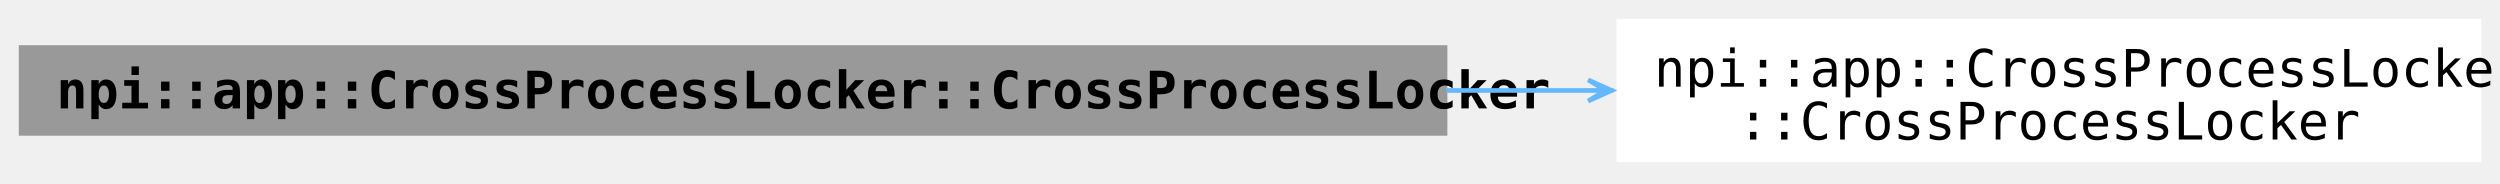
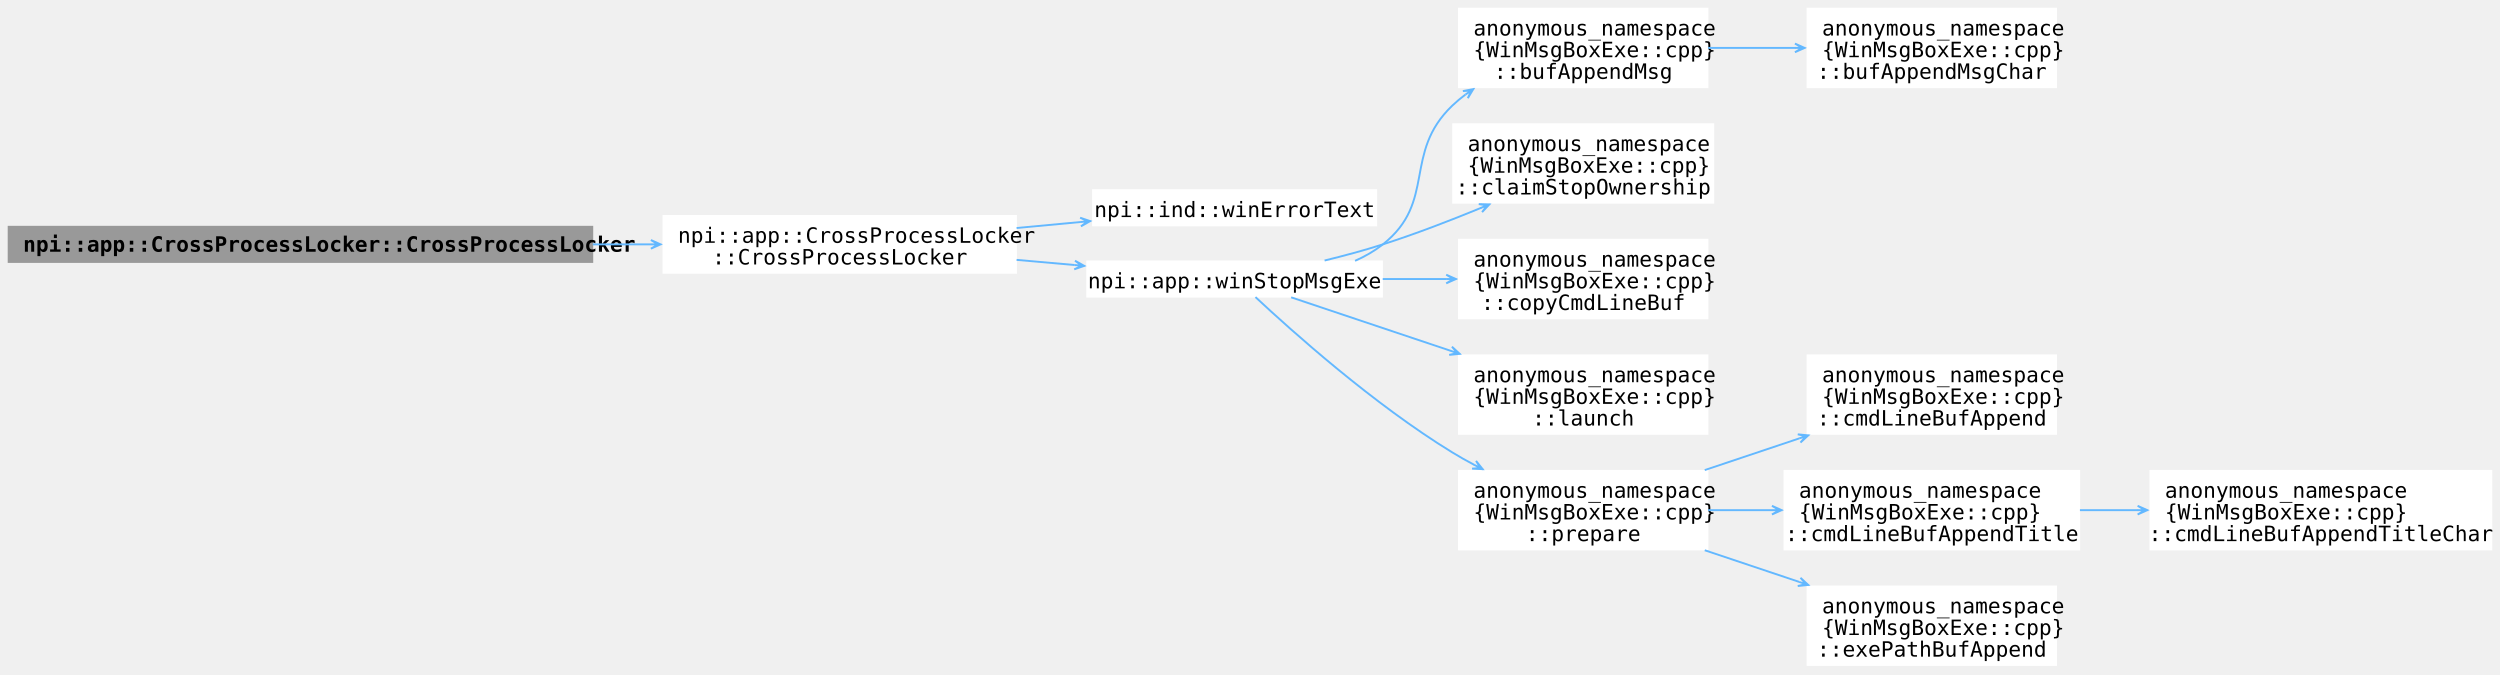
- <svg xmlns="http://www.w3.org/2000/svg" xmlns:xlink="http://www.w3.org/1999/xlink" width="532pt" height="39pt" viewBox="0.00 0.00 532.00 39.00">
-   <g id="graph0" class="graph" transform="scale(1 1) rotate(0) translate(4 34.5)">
+ <svg xmlns="http://www.w3.org/2000/svg" xmlns:xlink="http://www.w3.org/1999/xlink" width="1298pt" height="350pt" viewBox="0.00 0.00 1298.00 350.00">
+   <g id="graph0" class="graph" transform="scale(1 1) rotate(0) translate(4 345.75)">
    <g id="Node000001" class="node">
      <g id="a_Node000001">
        <a xlink:title="Deleted Move Constructor.">
-           <polygon fill="#999999" stroke="none" points="304,-24.88 0,-24.88 0,-5.62 304,-5.62 304,-24.88" />
-           <text xml:space="preserve" text-anchor="start" x="8" y="-11.43" font-family="Consolas" font-weight="bold" font-size="11.00">npi::app::CrossProcessLocker::CrossProcessLocker</text>
+           <polygon fill="#999999" stroke="none" points="304,-228.5 0,-228.5 0,-209.25 304,-209.25 304,-228.5" />
+           <text xml:space="preserve" text-anchor="start" x="8" y="-215.05" font-family="Consolas" font-weight="bold" font-size="11.00">npi::app::CrossProcessLocker::CrossProcessLocker</text>
        </a>
      </g>
    </g>
    <g id="Node000002" class="node">
      <g id="a_Node000002">
        <a xlink:href="../../dc/d71/classnpi_1_1app_1_1_cross_process_locker.html#ab185145d09a2a38b2213db9c648e7eb0" target="_top" xlink:title="Create or open a session-local named mutex and acquire it.">
-           <polygon fill="white" stroke="none" points="524,-30.5 340,-30.5 340,0 524,0 524,-30.5" />
-           <text xml:space="preserve" text-anchor="start" x="348" y="-16.05" font-family="Consolas" font-size="11.00">npi::app::CrossProcessLocker</text>
-           <text xml:space="preserve" text-anchor="middle" x="432" y="-4.8" font-family="Consolas" font-size="11.00">::CrossProcessLocker</text>
+           <polygon fill="white" stroke="none" points="524,-234.12 340,-234.12 340,-203.62 524,-203.62 524,-234.12" />
+           <text xml:space="preserve" text-anchor="start" x="348" y="-219.68" font-family="Consolas" font-size="11.00">npi::app::CrossProcessLocker</text>
+           <text xml:space="preserve" text-anchor="middle" x="432" y="-208.43" font-family="Consolas" font-size="11.00">::CrossProcessLocker</text>
        </a>
      </g>
    </g>
    <g id="edge1_Node000001_Node000002" class="edge">
      <g id="a_edge1_Node000001_Node000002">
        <a xlink:title=" ">
-           <path fill="none" stroke="#63b8ff" d="M303.8,-15.25C314.05,-15.25 324.22,-15.25 334.07,-15.25" />
-           <polygon fill="#63b8ff" stroke="#63b8ff" points="338.95,-15.25 333.95,-17.5 337.67,-15.25 333.95,-15.25 333.95,-15.25 333.95,-15.25 337.67,-15.25 333.95,-13 338.95,-15.25" />
+           <path fill="none" stroke="#63b8ff" d="M303.8,-218.88C314.05,-218.88 324.22,-218.88 334.07,-218.88" />
+           <polygon fill="#63b8ff" stroke="#63b8ff" points="338.95,-218.88 333.95,-221.13 337.67,-218.88 333.95,-218.88 333.95,-218.88 333.95,-218.88 337.67,-218.88 333.95,-216.63 338.95,-218.88" />
+         </a>
+       </g>
+     </g>
+     <g id="Node000003" class="node">
+       <g id="a_Node000003">
+         <a xlink:href="../../da/d14/namespacenpi_1_1ind.html#a36235e7ddba2a265d60b240df5134019" target="_top" xlink:title="Converts Windows DWORD error code into format &quot;&lt;text&gt; (Code &lt;number&gt;).&quot;.">
+           <polygon fill="white" stroke="none" points="711,-247.5 563,-247.5 563,-228.25 711,-228.25 711,-247.5" />
+           <text xml:space="preserve" text-anchor="middle" x="637" y="-233.05" font-family="Consolas" font-size="11.00">npi::ind::winErrorText</text>
+         </a>
+       </g>
+     </g>
+     <g id="edge2_Node000002_Node000003" class="edge">
+       <g id="a_edge2_Node000002_Node000003">
+         <a xlink:title=" ">
+           <path fill="none" stroke="#63b8ff" d="M523.81,-227.37C534.95,-228.42 546.25,-229.48 557.19,-230.5" />
+           <polygon fill="#63b8ff" stroke="#63b8ff" points="562.01,-230.95 556.82,-232.72 560.74,-230.83 557.03,-230.48 557.03,-230.48 557.03,-230.48 560.74,-230.83 557.24,-228.24 562.01,-230.95" />
+         </a>
+       </g>
+     </g>
+     <g id="Node000004" class="node">
+       <g id="a_Node000004">
+         <a xlink:href="../../dc/dba/namespacenpi_1_1app.html#ab43cdd42223150fbfc70f9a9f02a9019" target="_top" xlink:title="Launches npiMsgBox.exe to show a stop/error message box and terminates this process.">
+           <polygon fill="white" stroke="none" points="714,-210.5 560,-210.5 560,-191.25 714,-191.25 714,-210.5" />
+           <text xml:space="preserve" text-anchor="middle" x="637" y="-196.05" font-family="Consolas" font-size="11.00">npi::app::winStopMsgExe</text>
+         </a>
+       </g>
+     </g>
+     <g id="edge3_Node000002_Node000004" class="edge">
+       <g id="a_edge3_Node000002_Node000004">
+         <a xlink:title=" ">
+           <path fill="none" stroke="#63b8ff" d="M523.81,-210.82C533.87,-209.93 544.06,-209.03 554,-208.15" />
+           <polygon fill="#63b8ff" stroke="#63b8ff" points="558.93,-207.71 554.15,-210.39 557.66,-207.82 553.95,-208.15 553.95,-208.15 553.95,-208.15 557.66,-207.82 553.75,-205.91 558.93,-207.71" />
+         </a>
+       </g>
+     </g>
+     <g id="Node000005" class="node">
+       <g id="a_Node000005">
+         <a xlink:href="../../d4/dbe/namespaceanonymous__namespace_02_win_msg_box_exe_8cpp_03.html#aaa8ea5249bc78f802a58761c2cbe5f17" target="_top" xlink:title="Appends a null-terminated ASCII message to the command line.">
+           <polygon fill="white" stroke="none" points="883,-341.75 753,-341.75 753,-300 883,-300 883,-341.75" />
+           <text xml:space="preserve" text-anchor="start" x="761" y="-327.3" font-family="Consolas" font-size="11.00">anonymous_namespace</text>
+           <text xml:space="preserve" text-anchor="start" x="761" y="-316.05" font-family="Consolas" font-size="11.00">{WinMsgBoxExe::cpp}</text>
+           <text xml:space="preserve" text-anchor="middle" x="818" y="-304.8" font-family="Consolas" font-size="11.00">::bufAppendMsg</text>
+         </a>
+       </g>
+     </g>
+     <g id="edge4_Node000004_Node000005" class="edge">
+       <g id="a_edge4_Node000004_Node000005">
+         <a xlink:title=" ">
+           <path fill="none" stroke="#63b8ff" d="M699.55,-210.33C704.73,-212.62 709.64,-215.42 714,-218.88 742.05,-241.09 724.17,-266.12 750,-290.88 752.13,-292.92 754.42,-294.83 756.83,-296.63" />
+           <polygon fill="#63b8ff" stroke="#63b8ff" points="760.93,-299.47 755.53,-298.47 759.87,-298.74 756.82,-296.62 756.82,-296.62 756.82,-296.62 759.87,-298.74 758.1,-294.77 760.93,-299.47" />
+         </a>
+       </g>
+     </g>
+     <g id="Node000007" class="node">
+       <g id="a_Node000007">
+         <a xlink:href="../../d4/dbe/namespaceanonymous__namespace_02_win_msg_box_exe_8cpp_03.html#a86d417acf3a64e3477e64493dc92a88c" target="_top" xlink:title=" ">
+           <polygon fill="white" stroke="none" points="886,-281.75 750,-281.75 750,-240 886,-240 886,-281.75" />
+           <text xml:space="preserve" text-anchor="start" x="758" y="-267.3" font-family="Consolas" font-size="11.00">anonymous_namespace</text>
+           <text xml:space="preserve" text-anchor="start" x="758" y="-256.05" font-family="Consolas" font-size="11.00">{WinMsgBoxExe::cpp}</text>
+           <text xml:space="preserve" text-anchor="middle" x="818" y="-244.8" font-family="Consolas" font-size="11.00">::claimStopOwnership</text>
+         </a>
+       </g>
+     </g>
+     <g id="edge6_Node000004_Node000007" class="edge">
+       <g id="a_edge6_Node000004_Node000007">
+         <a xlink:title=" ">
+           <path fill="none" stroke="#63b8ff" d="M683.73,-210.49C693.78,-212.94 704.31,-215.77 714,-218.88 730.85,-224.27 748.84,-231.19 764.99,-237.84" />
+           <polygon fill="#63b8ff" stroke="#63b8ff" points="769.27,-239.62 763.78,-239.78 768.08,-239.13 764.65,-237.7 764.65,-237.7 764.65,-237.7 768.08,-239.13 765.51,-235.62 769.27,-239.62" />
+         </a>
+       </g>
+     </g>
+     <g id="Node000008" class="node">
+       <g id="a_Node000008">
+         <a xlink:href="../../d4/dbe/namespaceanonymous__namespace_02_win_msg_box_exe_8cpp_03.html#a1130800899b07b3e7b42ae60f3397c03" target="_top" xlink:title="Copies the prepared command-line prefix into a per-call buffer.">
+           <polygon fill="white" stroke="none" points="883,-221.75 753,-221.75 753,-180 883,-180 883,-221.75" />
+           <text xml:space="preserve" text-anchor="start" x="761" y="-207.3" font-family="Consolas" font-size="11.00">anonymous_namespace</text>
+           <text xml:space="preserve" text-anchor="start" x="761" y="-196.05" font-family="Consolas" font-size="11.00">{WinMsgBoxExe::cpp}</text>
+           <text xml:space="preserve" text-anchor="middle" x="818" y="-184.8" font-family="Consolas" font-size="11.00">::copyCmdLineBuf</text>
+         </a>
+       </g>
+     </g>
+     <g id="edge7_Node000004_Node000008" class="edge">
+       <g id="a_edge7_Node000004_Node000008">
+         <a xlink:title=" ">
+           <path fill="none" stroke="#63b8ff" d="M713.91,-200.88C724.93,-200.88 736.22,-200.88 747.11,-200.88" />
+           <polygon fill="#63b8ff" stroke="#63b8ff" points="751.89,-200.88 746.89,-203.13 750.61,-200.88 746.89,-200.88 746.89,-200.88 746.89,-200.88 750.61,-200.88 746.89,-198.63 751.89,-200.88" />
+         </a>
+       </g>
+     </g>
+     <g id="Node000009" class="node">
+       <g id="a_Node000009">
+         <a xlink:href="../../d4/dbe/namespaceanonymous__namespace_02_win_msg_box_exe_8cpp_03.html#a2e29a8fedb4d4bc0661873c8d4883c64" target="_top" xlink:title="Finalizes the command line and launches npiMsgBox.exe.">
+           <polygon fill="white" stroke="none" points="883,-161.75 753,-161.75 753,-120 883,-120 883,-161.75" />
+           <text xml:space="preserve" text-anchor="start" x="761" y="-147.3" font-family="Consolas" font-size="11.00">anonymous_namespace</text>
+           <text xml:space="preserve" text-anchor="start" x="761" y="-136.05" font-family="Consolas" font-size="11.00">{WinMsgBoxExe::cpp}</text>
+           <text xml:space="preserve" text-anchor="middle" x="818" y="-124.8" font-family="Consolas" font-size="11.00">::launch</text>
+         </a>
+       </g>
+     </g>
+     <g id="edge8_Node000004_Node000009" class="edge">
+       <g id="a_edge8_Node000004_Node000009">
+         <a xlink:title=" ">
+           <path fill="none" stroke="#63b8ff" d="M666.36,-191.37C688.64,-183.9 720.59,-173.19 749.33,-163.56" />
+           <polygon fill="#63b8ff" stroke="#63b8ff" points="753.88,-162.03 749.86,-165.75 752.67,-162.44 749.14,-163.62 749.14,-163.62 749.14,-163.62 752.67,-162.44 748.43,-161.49 753.88,-162.03" />
+         </a>
+       </g>
+     </g>
+     <g id="Node000010" class="node">
+       <g id="a_Node000010">
+         <a xlink:href="../../d4/dbe/namespaceanonymous__namespace_02_win_msg_box_exe_8cpp_03.html#a58ddc58a8755566f9fa235e49d764761" target="_top" xlink:title="Builds the helper executable path and reusable command-line prefix. The command-line prefix buffer is...">
+           <polygon fill="white" stroke="none" points="883,-101.75 753,-101.75 753,-60 883,-60 883,-101.75" />
+           <text xml:space="preserve" text-anchor="start" x="761" y="-87.3" font-family="Consolas" font-size="11.00">anonymous_namespace</text>
+           <text xml:space="preserve" text-anchor="start" x="761" y="-76.05" font-family="Consolas" font-size="11.00">{WinMsgBoxExe::cpp}</text>
+           <text xml:space="preserve" text-anchor="middle" x="818" y="-64.8" font-family="Consolas" font-size="11.00">::prepare</text>
+         </a>
+       </g>
+     </g>
+     <g id="edge9_Node000004_Node000010" class="edge">
+       <g id="a_edge9_Node000004_Node000010">
+         <a xlink:title=" ">
+           <path fill="none" stroke="#63b8ff" d="M647.84,-191.5C666.57,-174 709.14,-135.87 750,-110.88 753.66,-108.63 757.52,-106.46 761.46,-104.38" />
+           <polygon fill="#63b8ff" stroke="#63b8ff" points="765.79,-102.16 762.37,-106.45 764.65,-102.75 761.34,-104.45 761.34,-104.45 761.34,-104.45 764.65,-102.75 760.31,-102.44 765.79,-102.16" />
+         </a>
+       </g>
+     </g>
+     <g id="Node000006" class="node">
+       <g id="a_Node000006">
+         <a xlink:href="../../d4/dbe/namespaceanonymous__namespace_02_win_msg_box_exe_8cpp_03.html#a587867f118701093b97cc8ccaf37a239" target="_top" xlink:title="Sanitizes and appends one message character.">
+           <polygon fill="white" stroke="none" points="1064,-341.75 934,-341.75 934,-300 1064,-300 1064,-341.75" />
+           <text xml:space="preserve" text-anchor="start" x="942" y="-327.3" font-family="Consolas" font-size="11.00">anonymous_namespace</text>
+           <text xml:space="preserve" text-anchor="start" x="942" y="-316.05" font-family="Consolas" font-size="11.00">{WinMsgBoxExe::cpp}</text>
+           <text xml:space="preserve" text-anchor="middle" x="999" y="-304.8" font-family="Consolas" font-size="11.00">::bufAppendMsgChar</text>
+         </a>
+       </g>
+     </g>
+     <g id="edge5_Node000005_Node000006" class="edge">
+       <g id="a_edge5_Node000005_Node000006">
+         <a xlink:title=" ">
+           <path fill="none" stroke="#63b8ff" d="M882.87,-320.88C897.58,-320.88 913.3,-320.88 928.25,-320.88" />
+           <polygon fill="#63b8ff" stroke="#63b8ff" points="932.94,-320.88 927.94,-323.13 931.66,-320.88 927.94,-320.88 927.94,-320.88 927.94,-320.88 931.66,-320.88 927.94,-318.63 932.94,-320.88" />
+         </a>
+       </g>
+     </g>
+     <g id="Node000011" class="node">
+       <g id="a_Node000011">
+         <a xlink:href="../../d4/dbe/namespaceanonymous__namespace_02_win_msg_box_exe_8cpp_03.html#a7c36613e6219d885c2b5c949ce285c60" target="_top" xlink:title="Appends one character to the prepared command-line prefix buffer.">
+           <polygon fill="white" stroke="none" points="1064,-161.75 934,-161.75 934,-120 1064,-120 1064,-161.75" />
+           <text xml:space="preserve" text-anchor="start" x="942" y="-147.3" font-family="Consolas" font-size="11.00">anonymous_namespace</text>
+           <text xml:space="preserve" text-anchor="start" x="942" y="-136.05" font-family="Consolas" font-size="11.00">{WinMsgBoxExe::cpp}</text>
+           <text xml:space="preserve" text-anchor="middle" x="999" y="-124.8" font-family="Consolas" font-size="11.00">::cmdLineBufAppend</text>
+         </a>
+       </g>
+     </g>
+     <g id="edge10_Node000010_Node000011" class="edge">
+       <g id="a_edge10_Node000010_Node000011">
+         <a xlink:title=" ">
+           <path fill="none" stroke="#63b8ff" d="M881.1,-101.69C896.93,-107 914.02,-112.73 930.12,-118.12" />
+           <polygon fill="#63b8ff" stroke="#63b8ff" points="934.85,-119.71 929.4,-120.25 933.64,-119.3 930.11,-118.12 930.11,-118.12 930.11,-118.12 933.64,-119.3 930.83,-115.99 934.85,-119.71" />
+         </a>
+       </g>
+     </g>
+     <g id="Node000012" class="node">
+       <g id="a_Node000012">
+         <a xlink:href="../../d4/dbe/namespaceanonymous__namespace_02_win_msg_box_exe_8cpp_03.html#a59f9ee4de5e70beaf819165aec928b60" target="_top" xlink:title="Appends the application title used as the message-box title to the command-line prefix.">
+           <polygon fill="white" stroke="none" points="1076,-101.75 922,-101.75 922,-60 1076,-60 1076,-101.75" />
+           <text xml:space="preserve" text-anchor="start" x="930" y="-87.3" font-family="Consolas" font-size="11.00">anonymous_namespace</text>
+           <text xml:space="preserve" text-anchor="start" x="930" y="-76.05" font-family="Consolas" font-size="11.00">{WinMsgBoxExe::cpp}</text>
+           <text xml:space="preserve" text-anchor="middle" x="999" y="-64.8" font-family="Consolas" font-size="11.00">::cmdLineBufAppendTitle</text>
+         </a>
+       </g>
+     </g>
+     <g id="edge11_Node000010_Node000012" class="edge">
+       <g id="a_edge11_Node000010_Node000012">
+         <a xlink:title=" ">
+           <path fill="none" stroke="#63b8ff" d="M882.87,-80.88C893.62,-80.88 904.92,-80.88 916.06,-80.88" />
+           <polygon fill="#63b8ff" stroke="#63b8ff" points="921.01,-80.88 916.01,-83.13 919.73,-80.88 916.01,-80.88 916.01,-80.88 916.01,-80.88 919.73,-80.88 916.01,-78.63 921.01,-80.88" />
+         </a>
+       </g>
+     </g>
+     <g id="Node000014" class="node">
+       <g id="a_Node000014">
+         <a xlink:href="../../d4/dbe/namespaceanonymous__namespace_02_win_msg_box_exe_8cpp_03.html#ae9382129e5c68748dfb4d7ca8056cd94" target="_top" xlink:title="Appends one character to the prepared executable path buffer.">
+           <polygon fill="white" stroke="none" points="1064,-41.75 934,-41.75 934,0 1064,0 1064,-41.75" />
+           <text xml:space="preserve" text-anchor="start" x="942" y="-27.3" font-family="Consolas" font-size="11.00">anonymous_namespace</text>
+           <text xml:space="preserve" text-anchor="start" x="942" y="-16.05" font-family="Consolas" font-size="11.00">{WinMsgBoxExe::cpp}</text>
+           <text xml:space="preserve" text-anchor="middle" x="999" y="-4.8" font-family="Consolas" font-size="11.00">::exePathBufAppend</text>
+         </a>
+       </g>
+     </g>
+     <g id="edge13_Node000010_Node000014" class="edge">
+       <g id="a_edge13_Node000010_Node000014">
+         <a xlink:title=" ">
+           <path fill="none" stroke="#63b8ff" d="M881.1,-60.06C896.93,-54.75 914.02,-49.02 930.12,-43.63" />
+           <polygon fill="#63b8ff" stroke="#63b8ff" points="934.85,-42.04 930.83,-45.76 933.64,-42.45 930.11,-43.63 930.11,-43.63 930.11,-43.63 933.64,-42.45 929.4,-41.5 934.85,-42.04" />
+         </a>
+       </g>
+     </g>
+     <g id="Node000013" class="node">
+       <g id="a_Node000013">
+         <a xlink:href="../../d4/dbe/namespaceanonymous__namespace_02_win_msg_box_exe_8cpp_03.html#aa8940d19449f89ab180165a36e11b4a2" target="_top" xlink:title="Sanitizes and appends one title character to the command-line prefix.">
+           <polygon fill="white" stroke="none" points="1290,-101.75 1112,-101.75 1112,-60 1290,-60 1290,-101.75" />
+           <text xml:space="preserve" text-anchor="start" x="1120" y="-87.3" font-family="Consolas" font-size="11.00">anonymous_namespace</text>
+           <text xml:space="preserve" text-anchor="start" x="1120" y="-76.05" font-family="Consolas" font-size="11.00">{WinMsgBoxExe::cpp}</text>
+           <text xml:space="preserve" text-anchor="middle" x="1201" y="-64.8" font-family="Consolas" font-size="11.00">::cmdLineBufAppendTitleChar</text>
+         </a>
+       </g>
+     </g>
+     <g id="edge12_Node000012_Node000013" class="edge">
+       <g id="a_edge12_Node000012_Node000013">
+         <a xlink:title=" ">
+           <path fill="none" stroke="#63b8ff" d="M1075.9,-80.88C1085.78,-80.88 1096,-80.88 1106.13,-80.88" />
+           <polygon fill="#63b8ff" stroke="#63b8ff" points="1110.87,-80.88 1105.87,-83.13 1109.59,-80.88 1105.87,-80.88 1105.87,-80.88 1105.87,-80.88 1109.59,-80.88 1105.87,-78.63 1110.87,-80.88" />
        </a>
      </g>
    </g>
  </g>
</svg>
